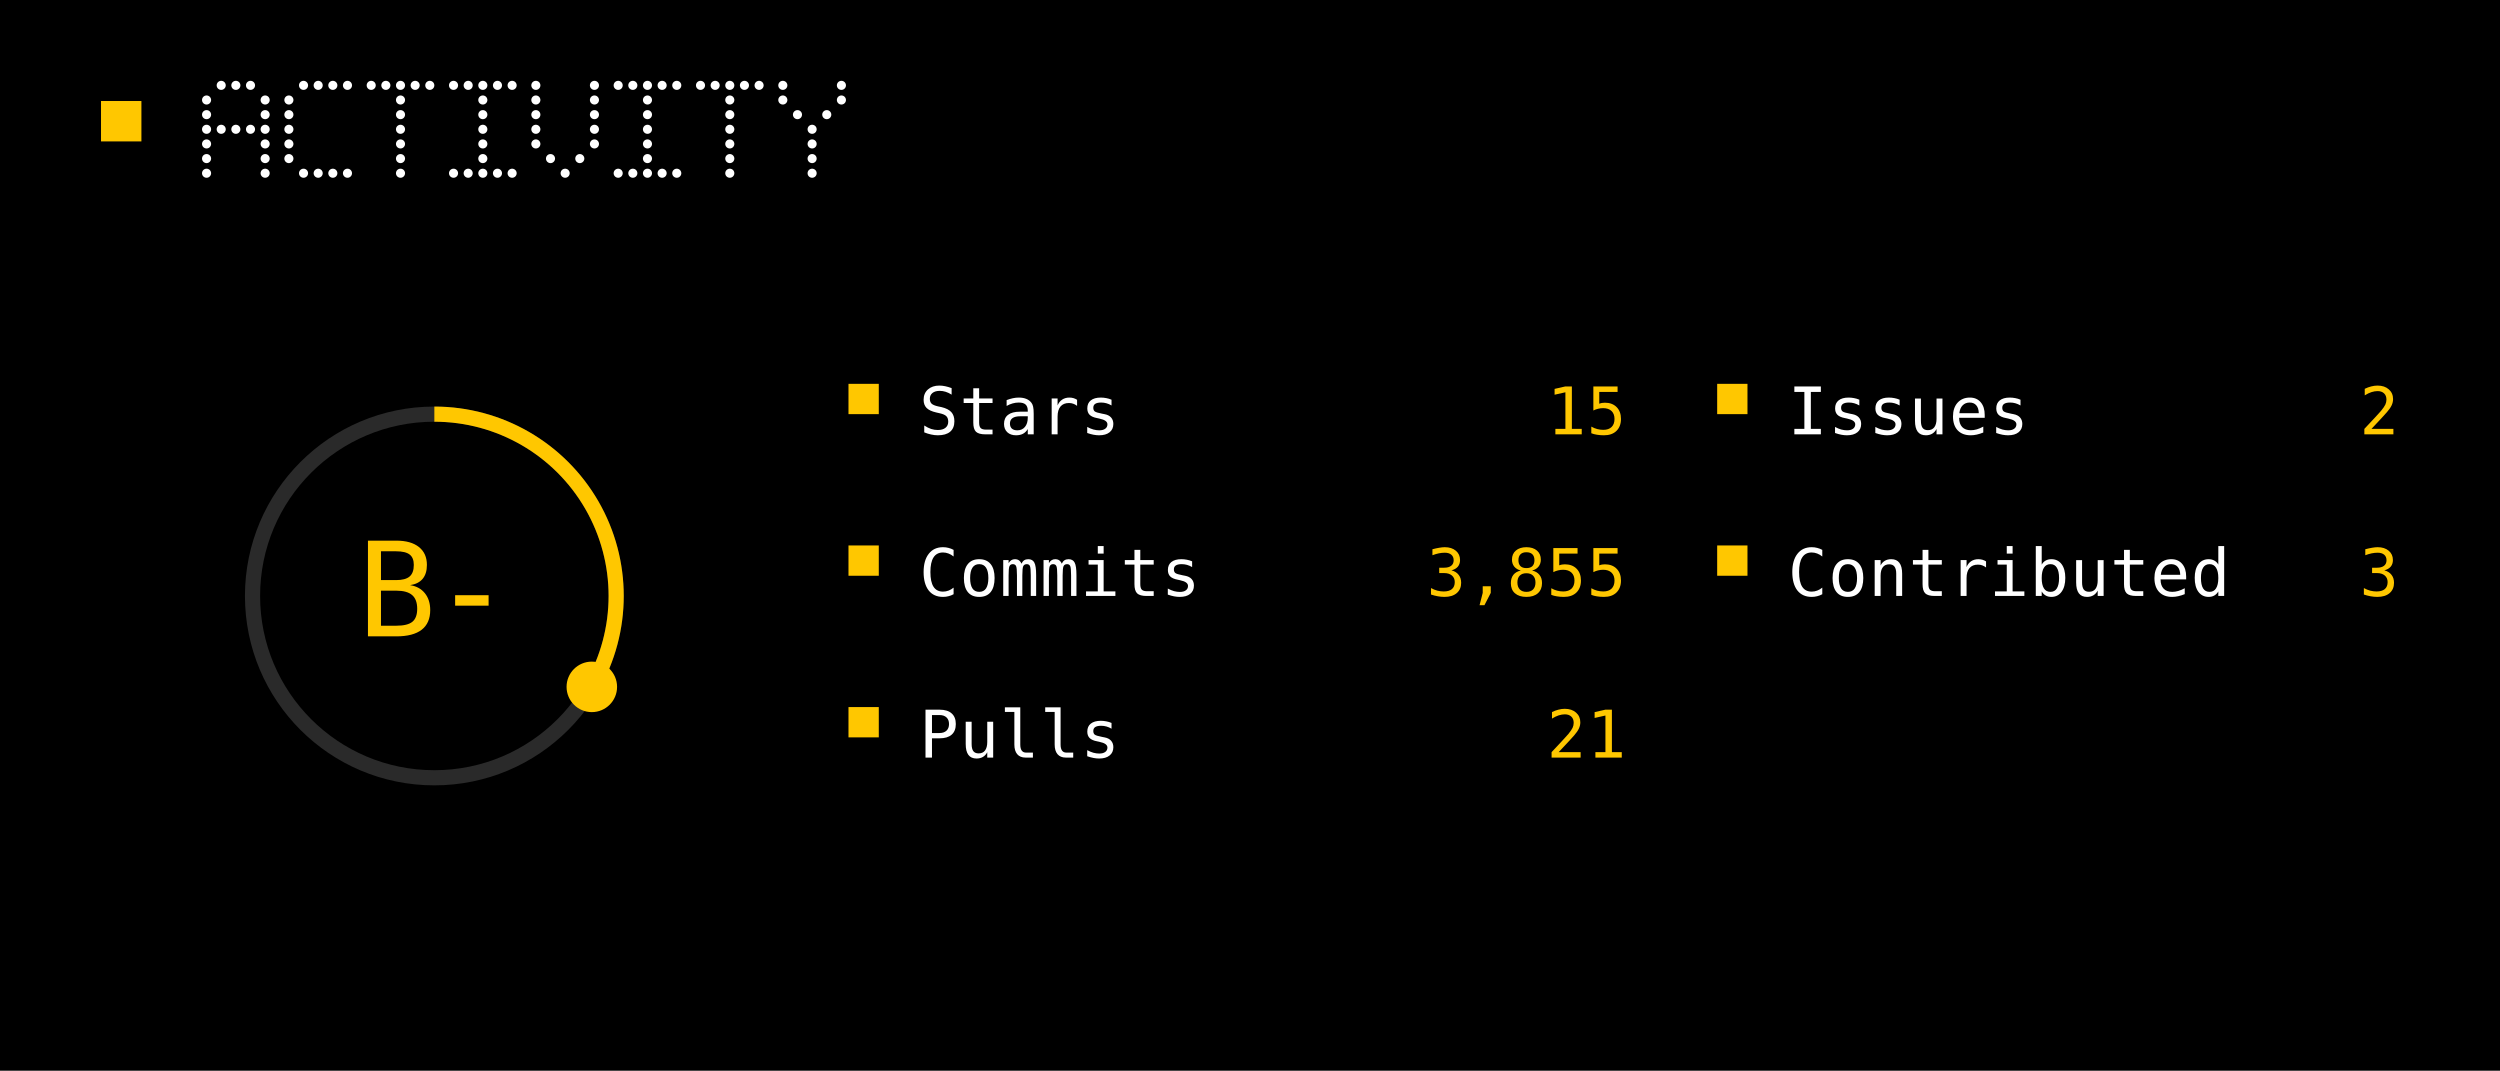
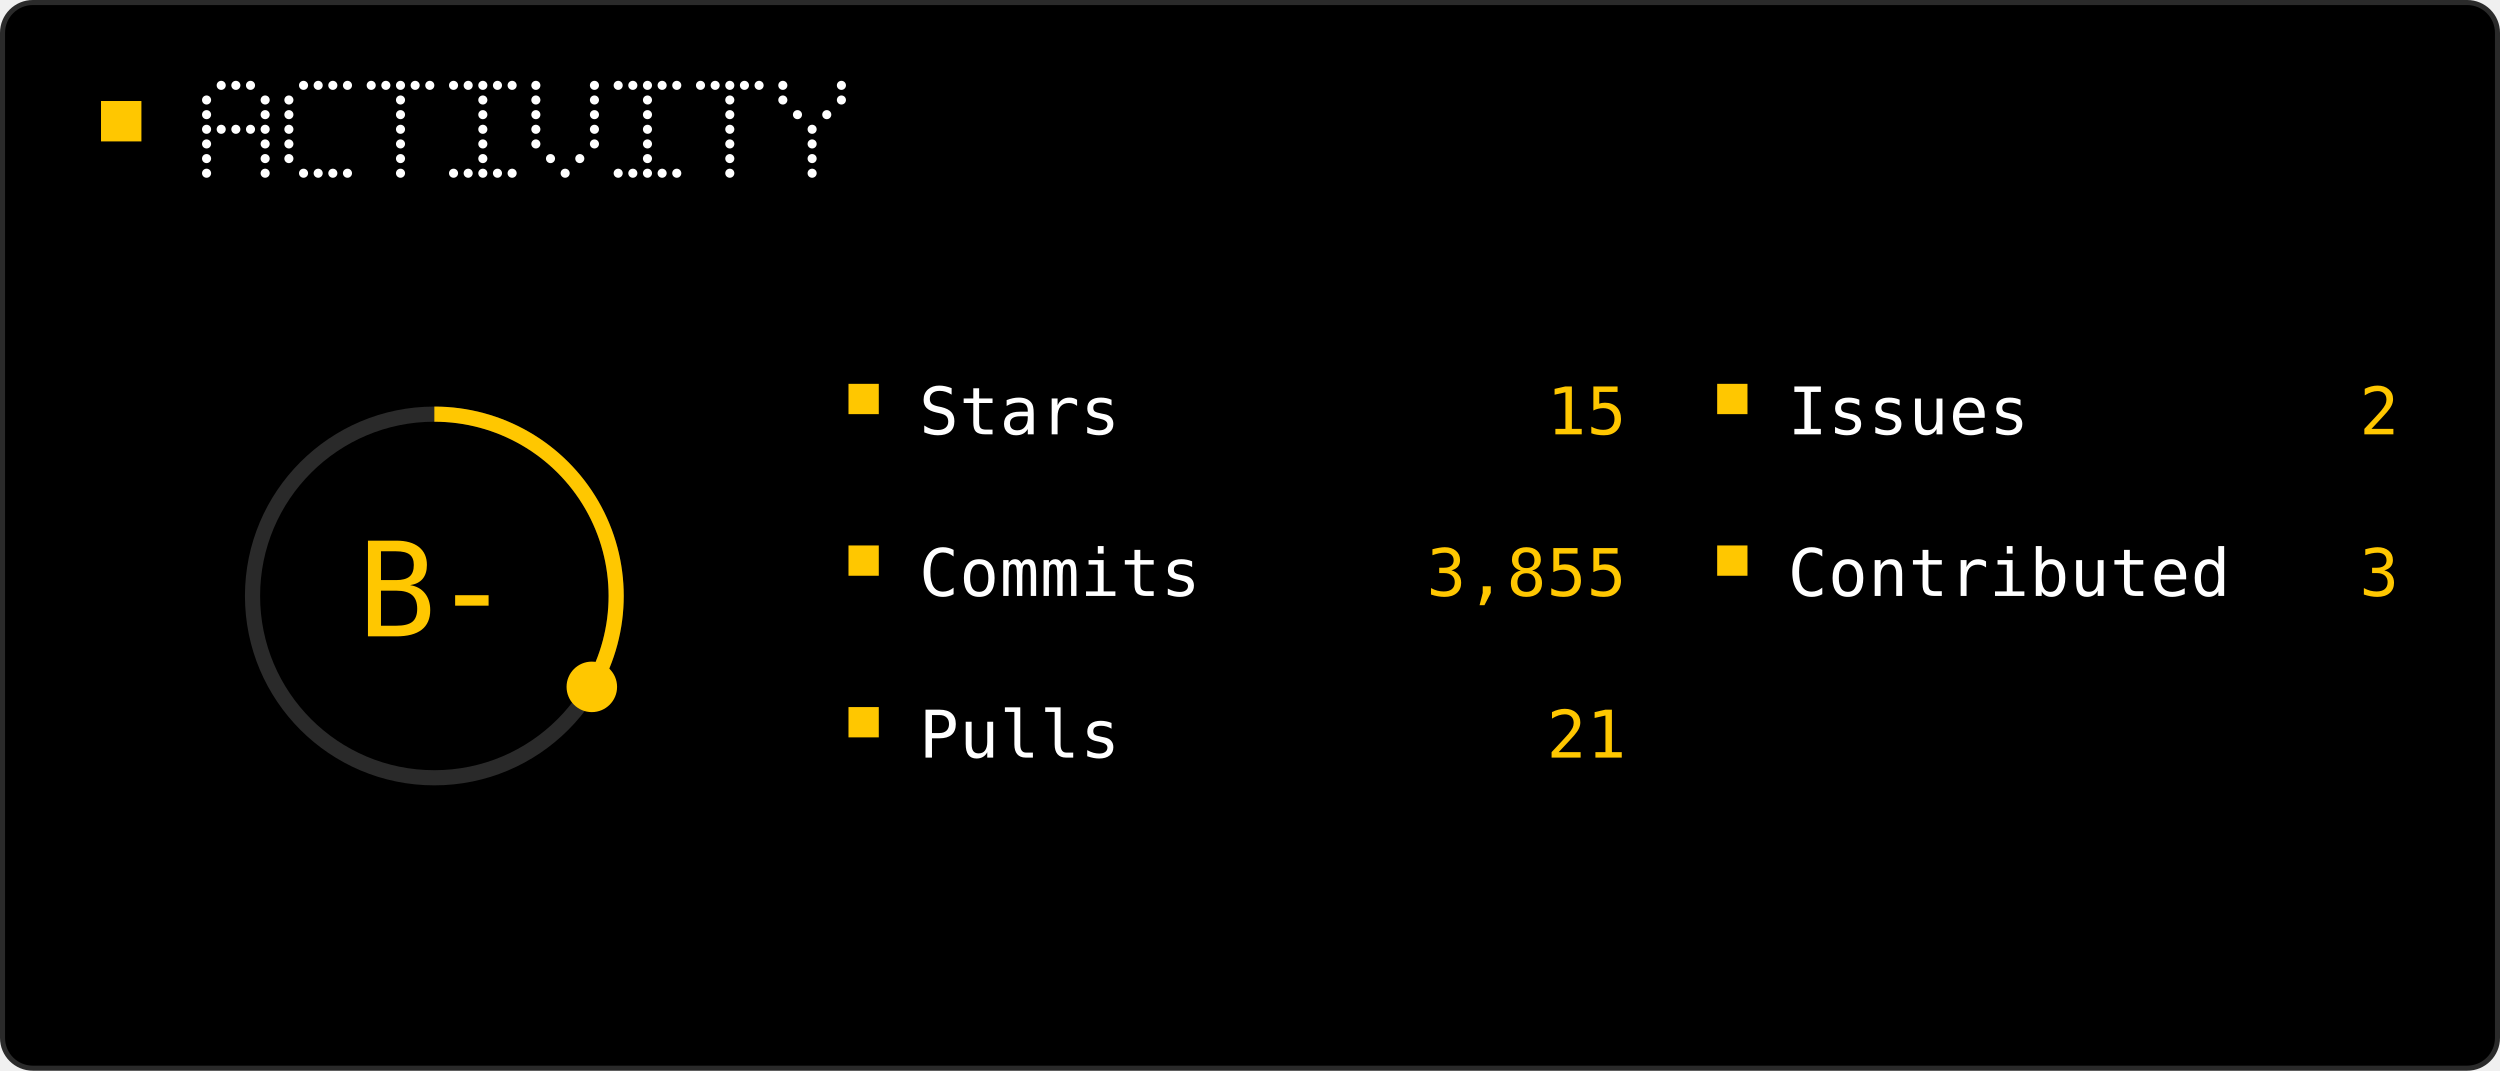
<svg xmlns="http://www.w3.org/2000/svg" width="495" height="212" viewBox="0 0 495 212" role="img">
-   <rect width="495" height="212" fill="#000000" />
+   <rect x="0.5" y="0.5" width="494" height="211" rx="6" fill="#000000" stroke="#2A2A2A" stroke-width="1" />
  <rect x="20" y="20" width="8" height="8" fill="#FFC700" />
  <circle cx="43.8" cy="16.9" r="0.90" fill="#FFFFFF" />
  <circle cx="46.7" cy="16.9" r="0.90" fill="#FFFFFF" />
  <circle cx="49.6" cy="16.9" r="0.90" fill="#FFFFFF" />
  <circle cx="40.9" cy="19.8" r="0.90" fill="#FFFFFF" />
  <circle cx="52.5" cy="19.8" r="0.90" fill="#FFFFFF" />
  <circle cx="40.9" cy="22.7" r="0.90" fill="#FFFFFF" />
  <circle cx="52.5" cy="22.7" r="0.90" fill="#FFFFFF" />
  <circle cx="40.9" cy="25.6" r="0.90" fill="#FFFFFF" />
  <circle cx="43.8" cy="25.6" r="0.90" fill="#FFFFFF" />
  <circle cx="46.7" cy="25.6" r="0.90" fill="#FFFFFF" />
  <circle cx="49.6" cy="25.6" r="0.90" fill="#FFFFFF" />
  <circle cx="52.5" cy="25.6" r="0.90" fill="#FFFFFF" />
  <circle cx="40.9" cy="28.5" r="0.90" fill="#FFFFFF" />
  <circle cx="52.5" cy="28.5" r="0.90" fill="#FFFFFF" />
  <circle cx="40.9" cy="31.4" r="0.90" fill="#FFFFFF" />
  <circle cx="52.5" cy="31.4" r="0.90" fill="#FFFFFF" />
  <circle cx="40.9" cy="34.3" r="0.90" fill="#FFFFFF" />
  <circle cx="52.5" cy="34.3" r="0.90" fill="#FFFFFF" />
  <circle cx="60.1" cy="16.9" r="0.90" fill="#FFFFFF" />
  <circle cx="63.0" cy="16.9" r="0.90" fill="#FFFFFF" />
  <circle cx="65.9" cy="16.9" r="0.90" fill="#FFFFFF" />
  <circle cx="68.8" cy="16.9" r="0.90" fill="#FFFFFF" />
  <circle cx="57.2" cy="19.8" r="0.90" fill="#FFFFFF" />
  <circle cx="57.2" cy="22.7" r="0.90" fill="#FFFFFF" />
  <circle cx="57.2" cy="25.6" r="0.90" fill="#FFFFFF" />
  <circle cx="57.2" cy="28.5" r="0.90" fill="#FFFFFF" />
  <circle cx="57.2" cy="31.4" r="0.90" fill="#FFFFFF" />
  <circle cx="60.1" cy="34.3" r="0.90" fill="#FFFFFF" />
  <circle cx="63.0" cy="34.3" r="0.90" fill="#FFFFFF" />
  <circle cx="65.9" cy="34.3" r="0.90" fill="#FFFFFF" />
  <circle cx="68.8" cy="34.3" r="0.90" fill="#FFFFFF" />
  <circle cx="73.5" cy="16.9" r="0.90" fill="#FFFFFF" />
  <circle cx="76.4" cy="16.9" r="0.90" fill="#FFFFFF" />
  <circle cx="79.3" cy="16.9" r="0.90" fill="#FFFFFF" />
  <circle cx="82.2" cy="16.9" r="0.90" fill="#FFFFFF" />
  <circle cx="85.1" cy="16.9" r="0.90" fill="#FFFFFF" />
  <circle cx="79.3" cy="19.8" r="0.90" fill="#FFFFFF" />
  <circle cx="79.3" cy="22.7" r="0.90" fill="#FFFFFF" />
  <circle cx="79.3" cy="25.6" r="0.90" fill="#FFFFFF" />
  <circle cx="79.3" cy="28.5" r="0.90" fill="#FFFFFF" />
  <circle cx="79.3" cy="31.4" r="0.90" fill="#FFFFFF" />
  <circle cx="79.3" cy="34.3" r="0.90" fill="#FFFFFF" />
  <circle cx="89.8" cy="16.9" r="0.90" fill="#FFFFFF" />
  <circle cx="92.7" cy="16.9" r="0.90" fill="#FFFFFF" />
  <circle cx="95.6" cy="16.9" r="0.90" fill="#FFFFFF" />
  <circle cx="98.5" cy="16.9" r="0.90" fill="#FFFFFF" />
  <circle cx="101.4" cy="16.9" r="0.90" fill="#FFFFFF" />
  <circle cx="95.6" cy="19.8" r="0.90" fill="#FFFFFF" />
  <circle cx="95.6" cy="22.7" r="0.90" fill="#FFFFFF" />
  <circle cx="95.6" cy="25.6" r="0.90" fill="#FFFFFF" />
  <circle cx="95.6" cy="28.5" r="0.90" fill="#FFFFFF" />
  <circle cx="95.6" cy="31.4" r="0.90" fill="#FFFFFF" />
  <circle cx="89.8" cy="34.3" r="0.90" fill="#FFFFFF" />
  <circle cx="92.7" cy="34.3" r="0.90" fill="#FFFFFF" />
  <circle cx="95.6" cy="34.3" r="0.90" fill="#FFFFFF" />
  <circle cx="98.5" cy="34.3" r="0.90" fill="#FFFFFF" />
  <circle cx="101.4" cy="34.3" r="0.90" fill="#FFFFFF" />
  <circle cx="106.1" cy="16.9" r="0.90" fill="#FFFFFF" />
  <circle cx="117.7" cy="16.9" r="0.90" fill="#FFFFFF" />
  <circle cx="106.1" cy="19.8" r="0.90" fill="#FFFFFF" />
  <circle cx="117.7" cy="19.8" r="0.90" fill="#FFFFFF" />
  <circle cx="106.1" cy="22.7" r="0.90" fill="#FFFFFF" />
  <circle cx="117.7" cy="22.7" r="0.90" fill="#FFFFFF" />
  <circle cx="106.1" cy="25.6" r="0.90" fill="#FFFFFF" />
  <circle cx="117.7" cy="25.6" r="0.90" fill="#FFFFFF" />
  <circle cx="106.1" cy="28.5" r="0.90" fill="#FFFFFF" />
  <circle cx="117.7" cy="28.5" r="0.90" fill="#FFFFFF" />
  <circle cx="109.0" cy="31.4" r="0.90" fill="#FFFFFF" />
  <circle cx="114.8" cy="31.4" r="0.90" fill="#FFFFFF" />
  <circle cx="111.9" cy="34.3" r="0.90" fill="#FFFFFF" />
  <circle cx="122.4" cy="16.9" r="0.90" fill="#FFFFFF" />
  <circle cx="125.3" cy="16.9" r="0.90" fill="#FFFFFF" />
  <circle cx="128.2" cy="16.9" r="0.90" fill="#FFFFFF" />
  <circle cx="131.1" cy="16.9" r="0.90" fill="#FFFFFF" />
  <circle cx="134.0" cy="16.9" r="0.90" fill="#FFFFFF" />
  <circle cx="128.2" cy="19.8" r="0.90" fill="#FFFFFF" />
  <circle cx="128.2" cy="22.7" r="0.90" fill="#FFFFFF" />
  <circle cx="128.2" cy="25.6" r="0.90" fill="#FFFFFF" />
  <circle cx="128.2" cy="28.5" r="0.90" fill="#FFFFFF" />
  <circle cx="128.2" cy="31.4" r="0.90" fill="#FFFFFF" />
  <circle cx="122.4" cy="34.3" r="0.90" fill="#FFFFFF" />
  <circle cx="125.3" cy="34.3" r="0.90" fill="#FFFFFF" />
  <circle cx="128.2" cy="34.3" r="0.90" fill="#FFFFFF" />
  <circle cx="131.1" cy="34.3" r="0.90" fill="#FFFFFF" />
  <circle cx="134.0" cy="34.3" r="0.90" fill="#FFFFFF" />
  <circle cx="138.7" cy="16.9" r="0.90" fill="#FFFFFF" />
  <circle cx="141.6" cy="16.9" r="0.90" fill="#FFFFFF" />
  <circle cx="144.5" cy="16.9" r="0.90" fill="#FFFFFF" />
  <circle cx="147.4" cy="16.9" r="0.90" fill="#FFFFFF" />
  <circle cx="150.3" cy="16.9" r="0.90" fill="#FFFFFF" />
  <circle cx="144.5" cy="19.8" r="0.90" fill="#FFFFFF" />
  <circle cx="144.5" cy="22.7" r="0.90" fill="#FFFFFF" />
  <circle cx="144.5" cy="25.6" r="0.90" fill="#FFFFFF" />
  <circle cx="144.5" cy="28.5" r="0.90" fill="#FFFFFF" />
  <circle cx="144.5" cy="31.4" r="0.90" fill="#FFFFFF" />
  <circle cx="144.5" cy="34.3" r="0.90" fill="#FFFFFF" />
  <circle cx="155.0" cy="16.9" r="0.90" fill="#FFFFFF" />
  <circle cx="166.6" cy="16.9" r="0.90" fill="#FFFFFF" />
  <circle cx="155.0" cy="19.8" r="0.90" fill="#FFFFFF" />
  <circle cx="166.6" cy="19.8" r="0.90" fill="#FFFFFF" />
  <circle cx="157.9" cy="22.7" r="0.90" fill="#FFFFFF" />
  <circle cx="163.7" cy="22.7" r="0.90" fill="#FFFFFF" />
  <circle cx="160.8" cy="25.6" r="0.90" fill="#FFFFFF" />
  <circle cx="160.8" cy="28.5" r="0.90" fill="#FFFFFF" />
  <circle cx="160.8" cy="31.4" r="0.90" fill="#FFFFFF" />
  <circle cx="160.8" cy="34.3" r="0.90" fill="#FFFFFF" />
  <circle cx="86.0" cy="118.0" r="36" fill="none" stroke="#2A2A2A" stroke-width="3" />
  <path d="M 86.00 82.00 A 36 36 0 0 1 117.18 136.00" fill="none" stroke="#FFC700" stroke-width="3" />
  <circle cx="117.18" cy="136.00" r="5" fill="#FFC700" />
  <text x="86" y="126" fill="#FFC700" text-anchor="middle" font-family="ui-monospace, Geist Mono, monospace" font-size="26" letter-spacing="-0.8" dominant-baseline="auto">B-</text>
  <rect x="168" y="76" width="6" height="6" fill="#FFC700" />
  <text x="182" y="86" fill="#FFFFFF" text-anchor="start" font-family="ui-monospace, Geist Mono, monospace" font-size="13" letter-spacing="0.15" dominant-baseline="auto">Stars</text>
  <text x="322" y="86" fill="#FFC700" text-anchor="end" font-family="ui-monospace, Geist Mono, monospace" font-size="13" letter-spacing="0.1" dominant-baseline="auto">15</text>
  <rect x="168" y="108" width="6" height="6" fill="#FFC700" />
  <text x="182" y="118" fill="#FFFFFF" text-anchor="start" font-family="ui-monospace, Geist Mono, monospace" font-size="13" letter-spacing="0.15" dominant-baseline="auto">Commits</text>
  <text x="322" y="118" fill="#FFC700" text-anchor="end" font-family="ui-monospace, Geist Mono, monospace" font-size="13" letter-spacing="0.1" dominant-baseline="auto">3,855</text>
  <rect x="168" y="140" width="6" height="6" fill="#FFC700" />
  <text x="182" y="150" fill="#FFFFFF" text-anchor="start" font-family="ui-monospace, Geist Mono, monospace" font-size="13" letter-spacing="0.15" dominant-baseline="auto">Pulls</text>
  <text x="322" y="150" fill="#FFC700" text-anchor="end" font-family="ui-monospace, Geist Mono, monospace" font-size="13" letter-spacing="0.1" dominant-baseline="auto">21</text>
  <rect x="340" y="76" width="6" height="6" fill="#FFC700" />
  <text x="354" y="86" fill="#FFFFFF" text-anchor="start" font-family="ui-monospace, Geist Mono, monospace" font-size="13" letter-spacing="0.15" dominant-baseline="auto">Issues</text>
  <text x="475" y="86" fill="#FFC700" text-anchor="end" font-family="ui-monospace, Geist Mono, monospace" font-size="13" letter-spacing="0.1" dominant-baseline="auto">2</text>
  <rect x="340" y="108" width="6" height="6" fill="#FFC700" />
  <text x="354" y="118" fill="#FFFFFF" text-anchor="start" font-family="ui-monospace, Geist Mono, monospace" font-size="13" letter-spacing="0.15" dominant-baseline="auto">Contributed</text>
  <text x="475" y="118" fill="#FFC700" text-anchor="end" font-family="ui-monospace, Geist Mono, monospace" font-size="13" letter-spacing="0.1" dominant-baseline="auto">3</text>
</svg>
